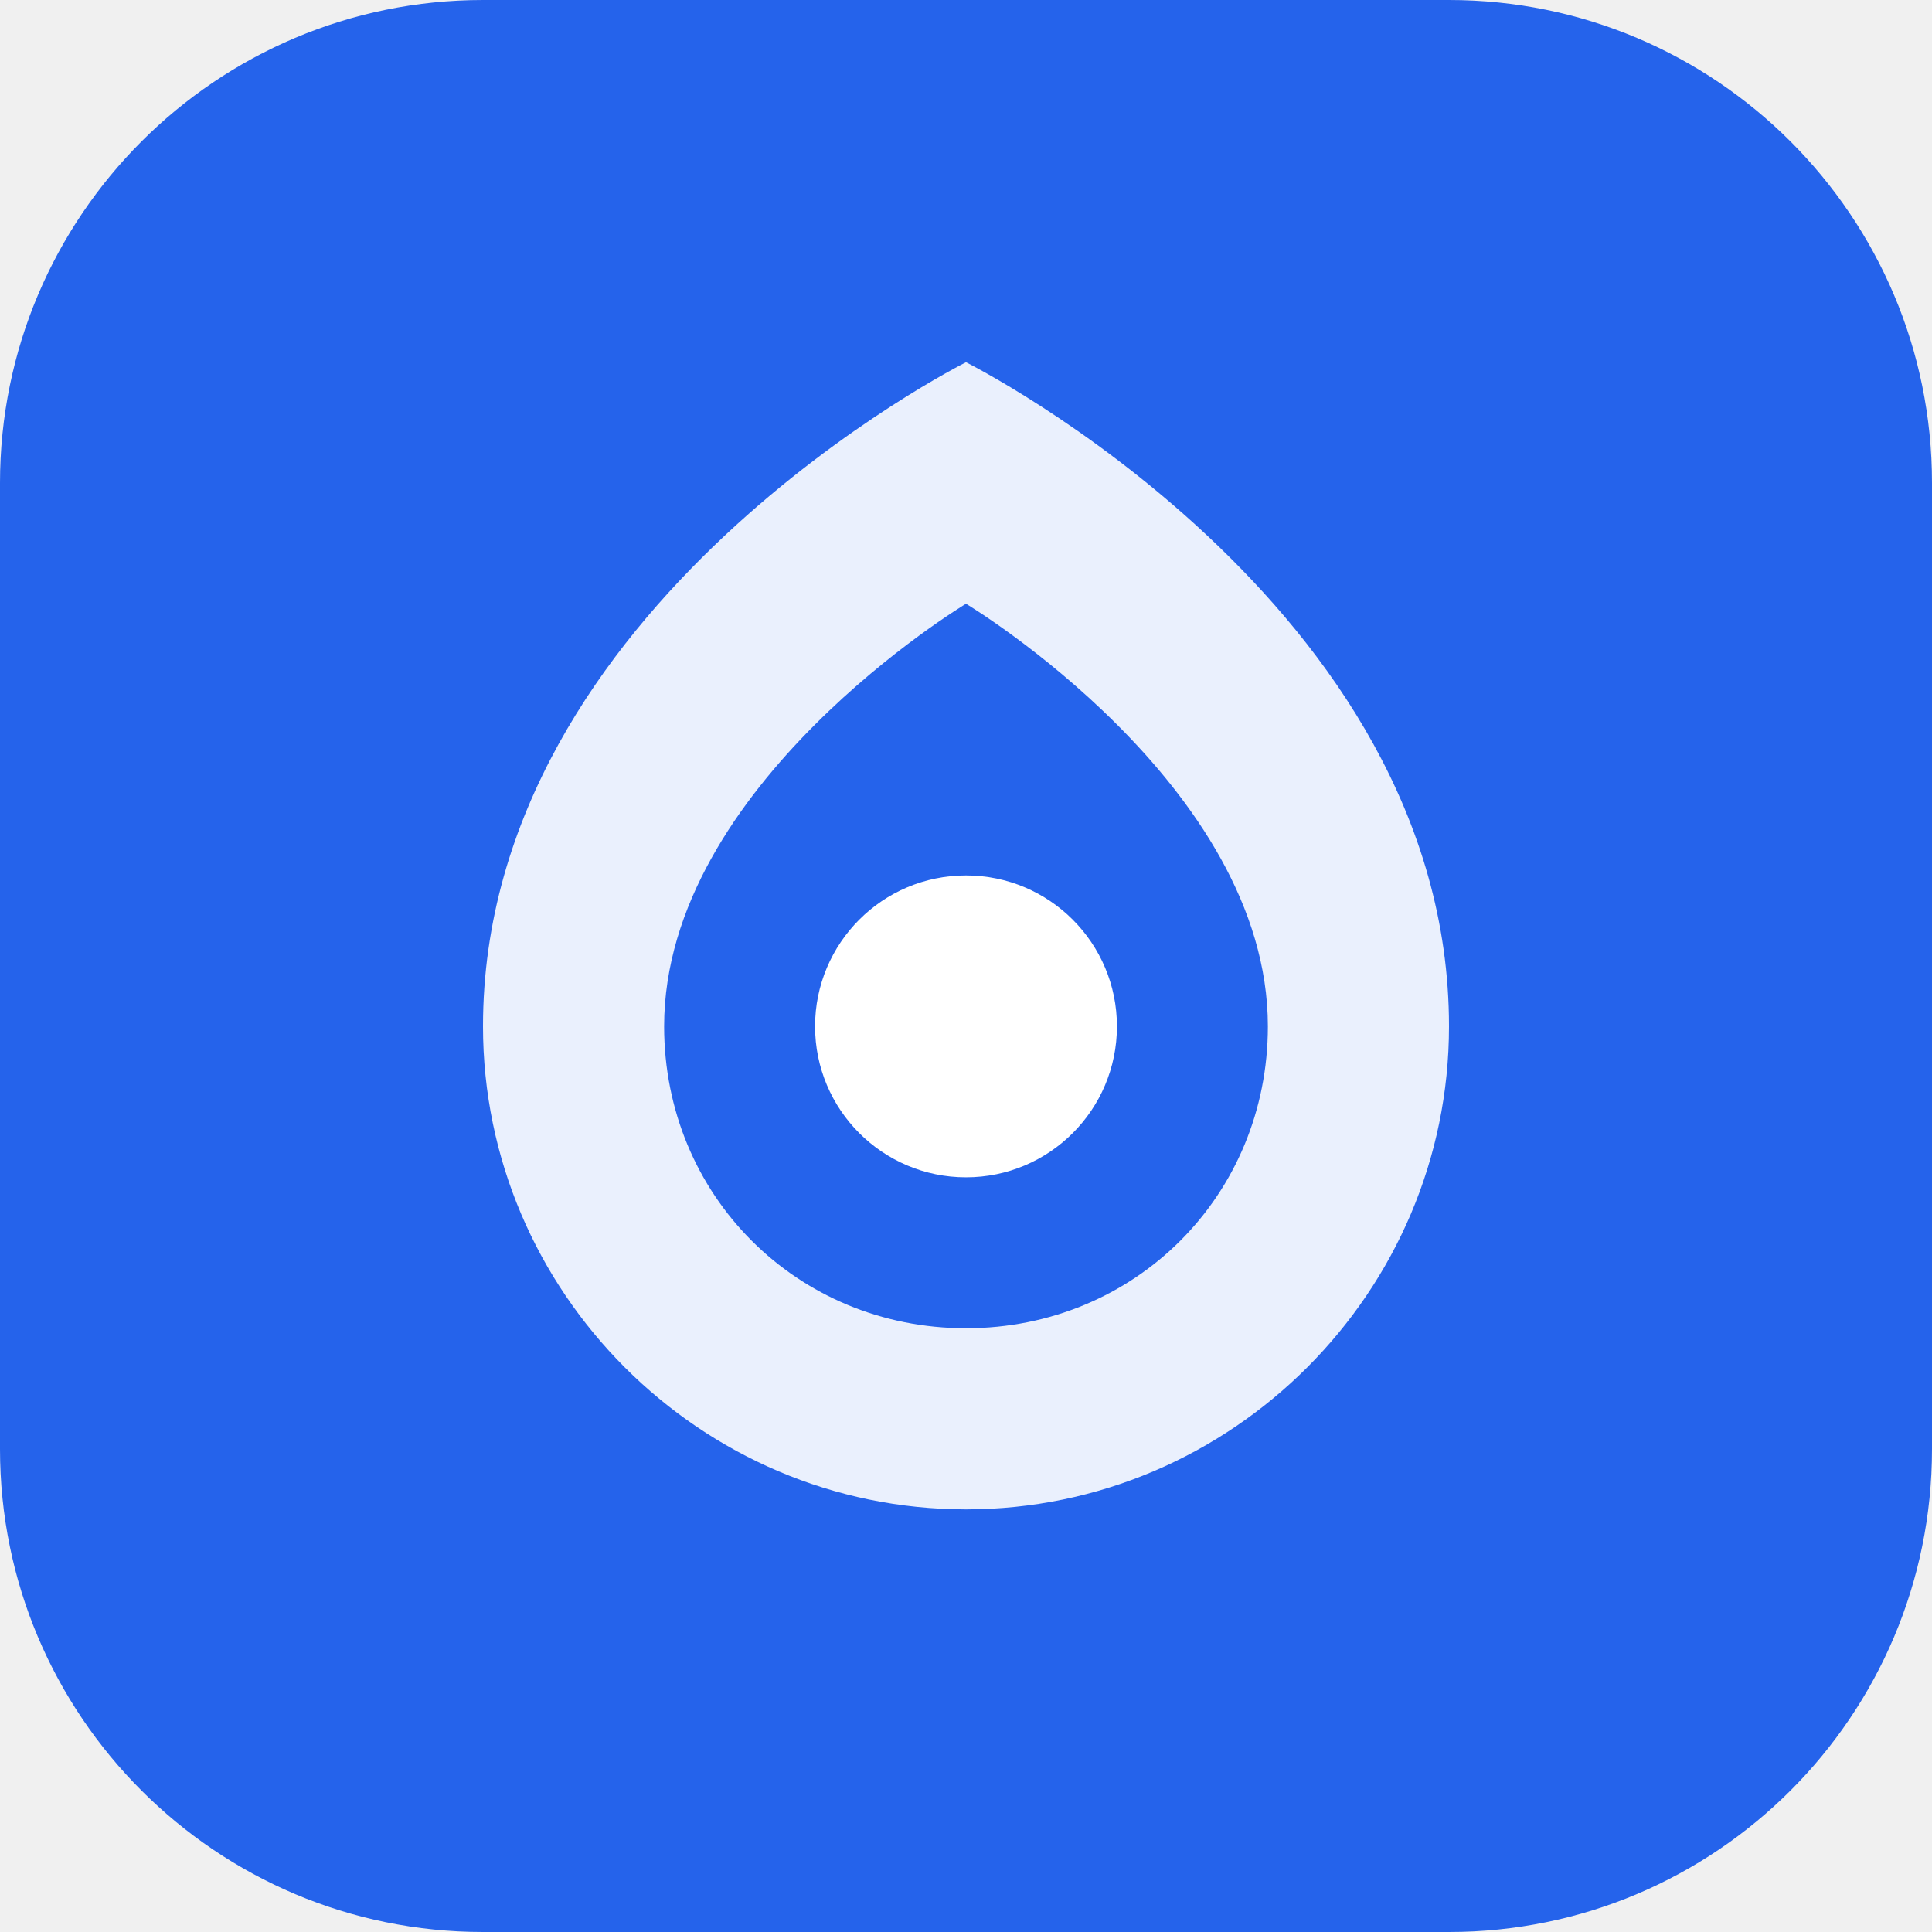
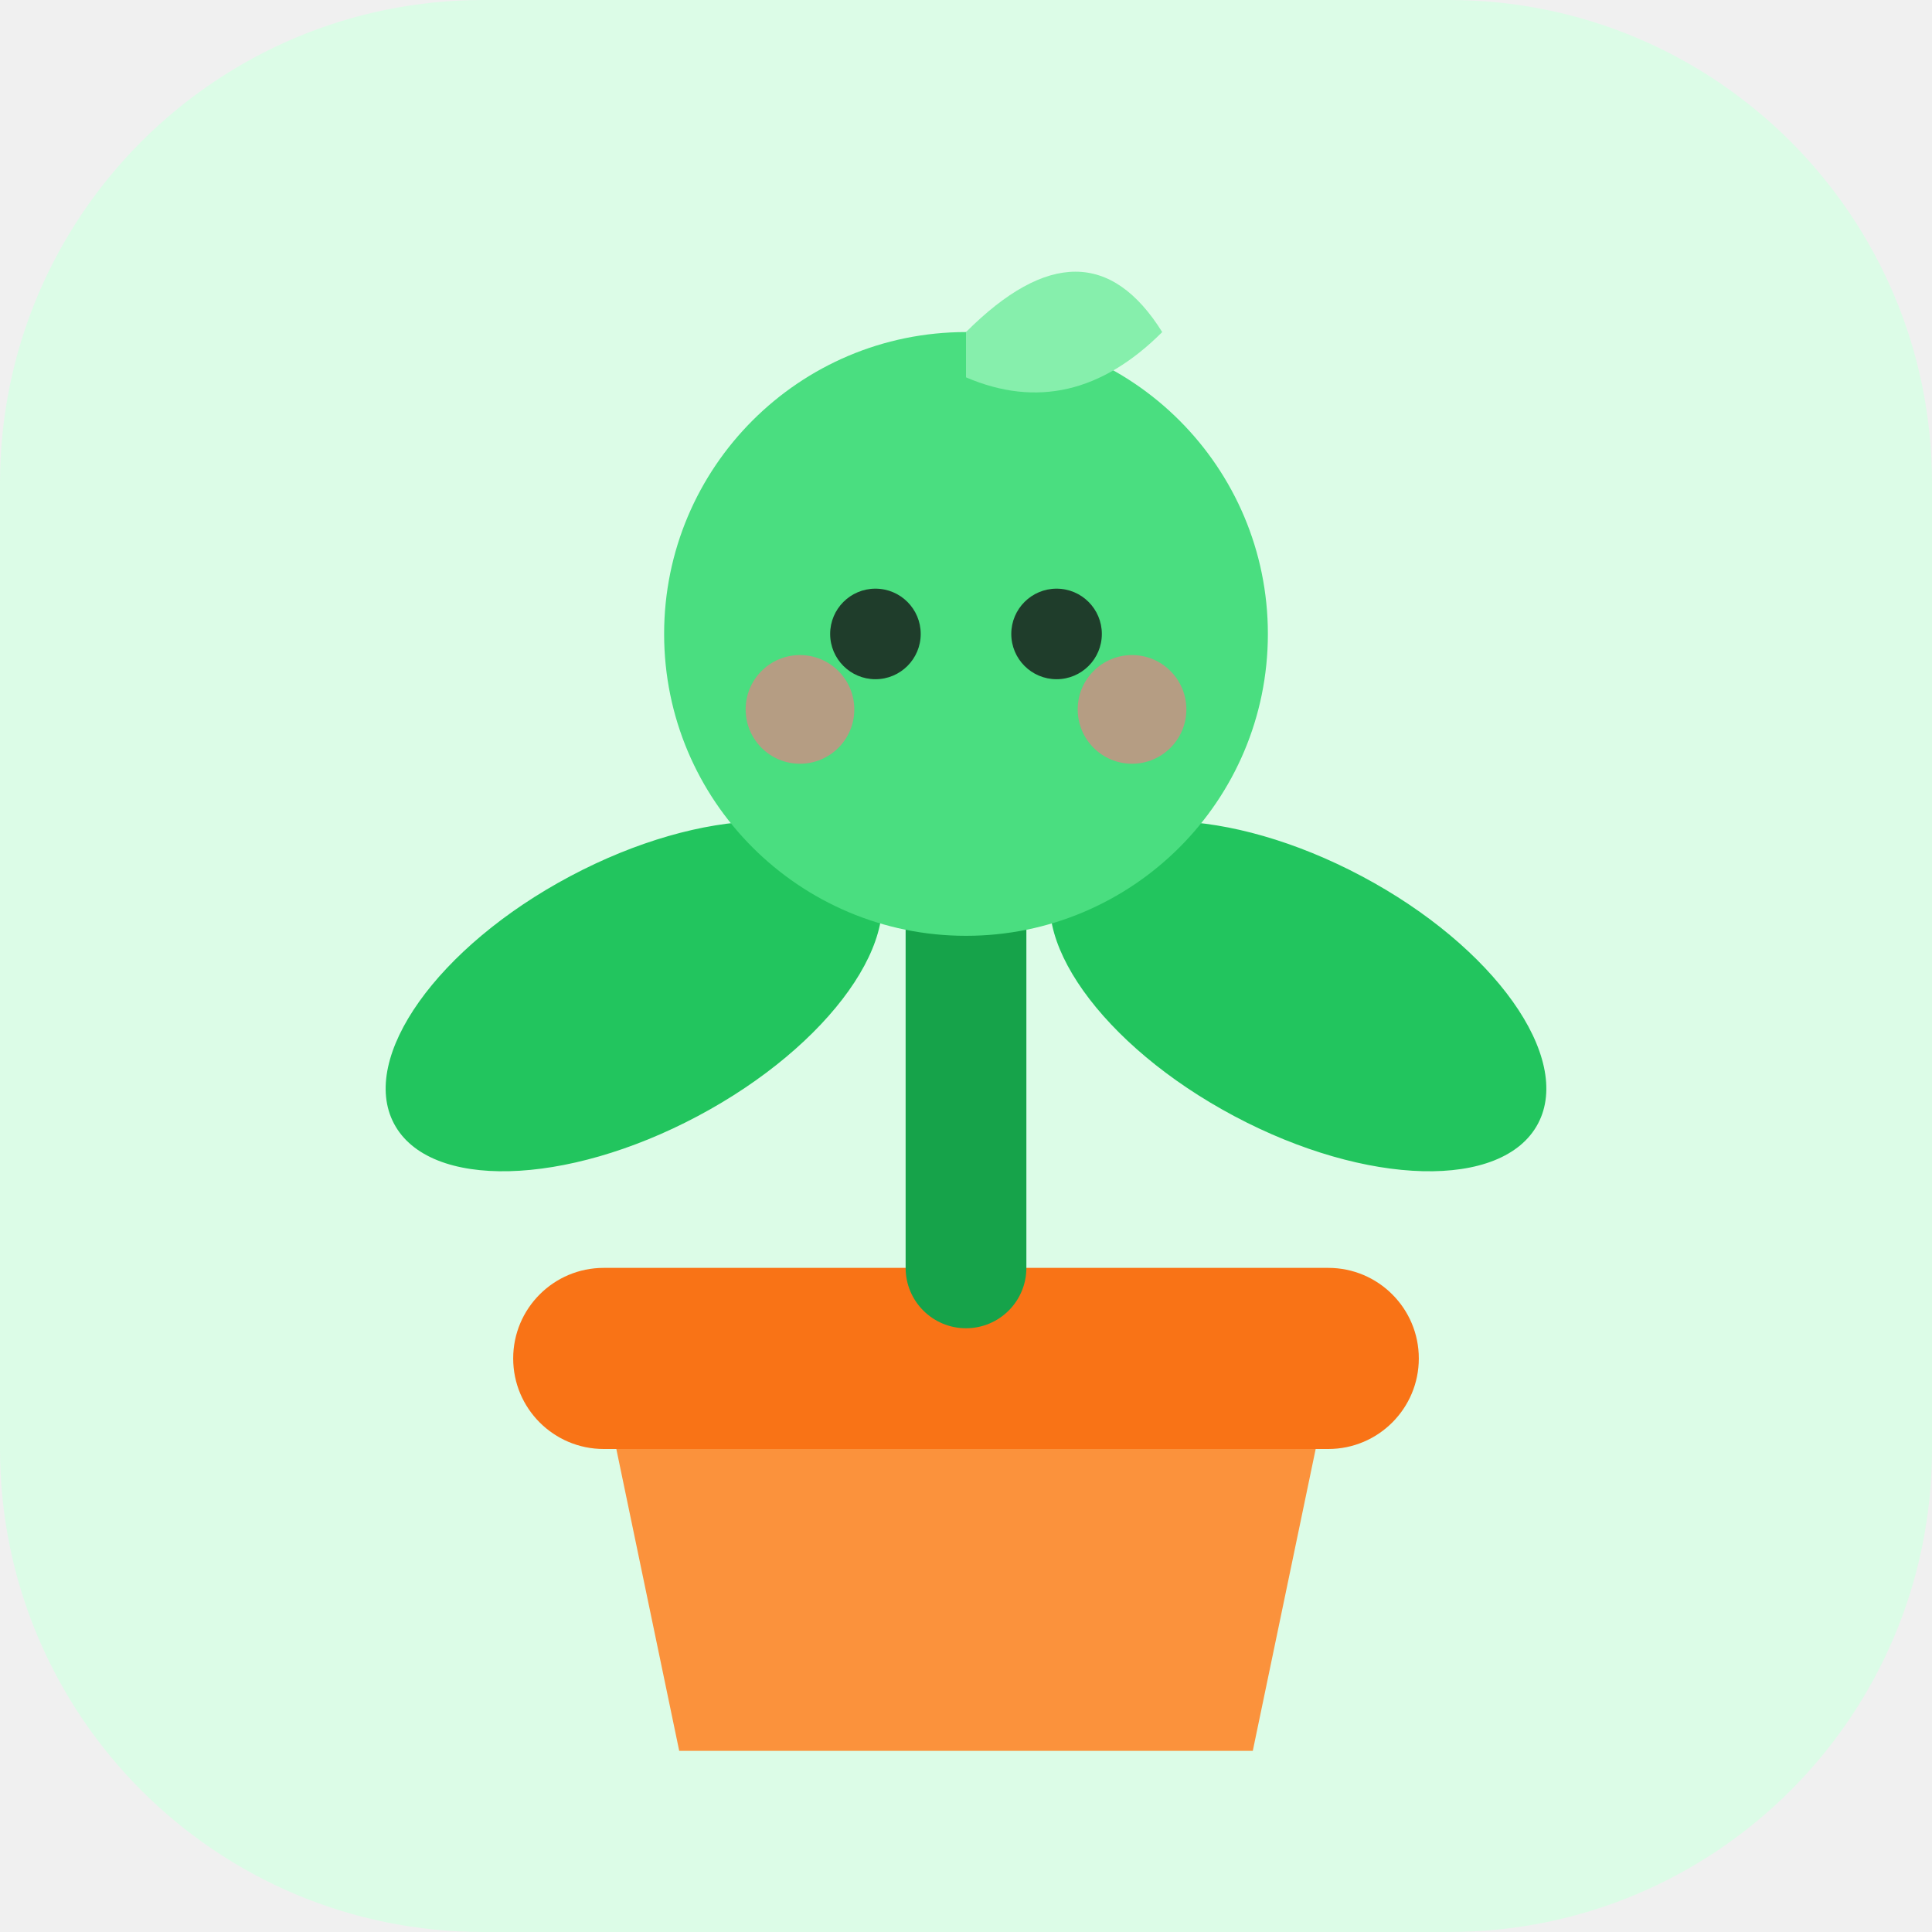
- <svg xmlns="http://www.w3.org/2000/svg" viewBox="0 0 32 32" fill="none">
-   <rect width="32" height="32" rx="8" fill="#2563EB" />
-   <path d="M16 6C16 6 8 10 8 17C8 21.4 11.6 25 16 25C20.4 25 24 21.4 24 17C24 10 16 6 16 6Z" fill="white" opacity="0.9" />
-   <path d="M16 10C16 10 11 13 11 17C11 19.8 13.2 22 16 22C18.8 22 21 19.8 21 17C21 13 16 10 16 10Z" fill="#2563EB" />
-   <circle cx="16" cy="17" r="2.5" fill="white" />
+ <svg xmlns="http://www.w3.org/2000/svg" viewBox="0 0 64 64" fill="none">
+   <rect width="64" height="64" rx="16" fill="#dcfce7" />
+   <path d="M20 46 H44 L41.5 58 H22.5 Z" fill="#fb923c" />
+   <rect x="17" y="42" width="30" height="6" rx="3" fill="#f97316" />
+   <rect x="30" y="26" width="4" height="18" rx="2" fill="#16a34a" />
+   <ellipse cx="21" cy="33" rx="9" ry="4.5" transform="rotate(-28 21 33)" fill="#22c55e" />
+   <ellipse cx="43" cy="33" rx="9" ry="4.5" transform="rotate(28 43 33)" fill="#22c55e" />
+   <circle cx="32" cy="21" r="10" fill="#4ade80" />
+   <path d="M32 11 q4 -4 6.5 0 q-3 3 -6.5 1.5 Z" fill="#86efac" />
+   <circle cx="29" cy="21" r="1.5" fill="#1f3d2b" />
+   <circle cx="35" cy="21" r="1.5" fill="#1f3d2b" />
+   <circle cx="26.5" cy="23.5" r="1.8" fill="#fb7185" opacity="0.6" />
+   <circle cx="37.5" cy="23.5" r="1.8" fill="#fb7185" opacity="0.6" />
</svg>
